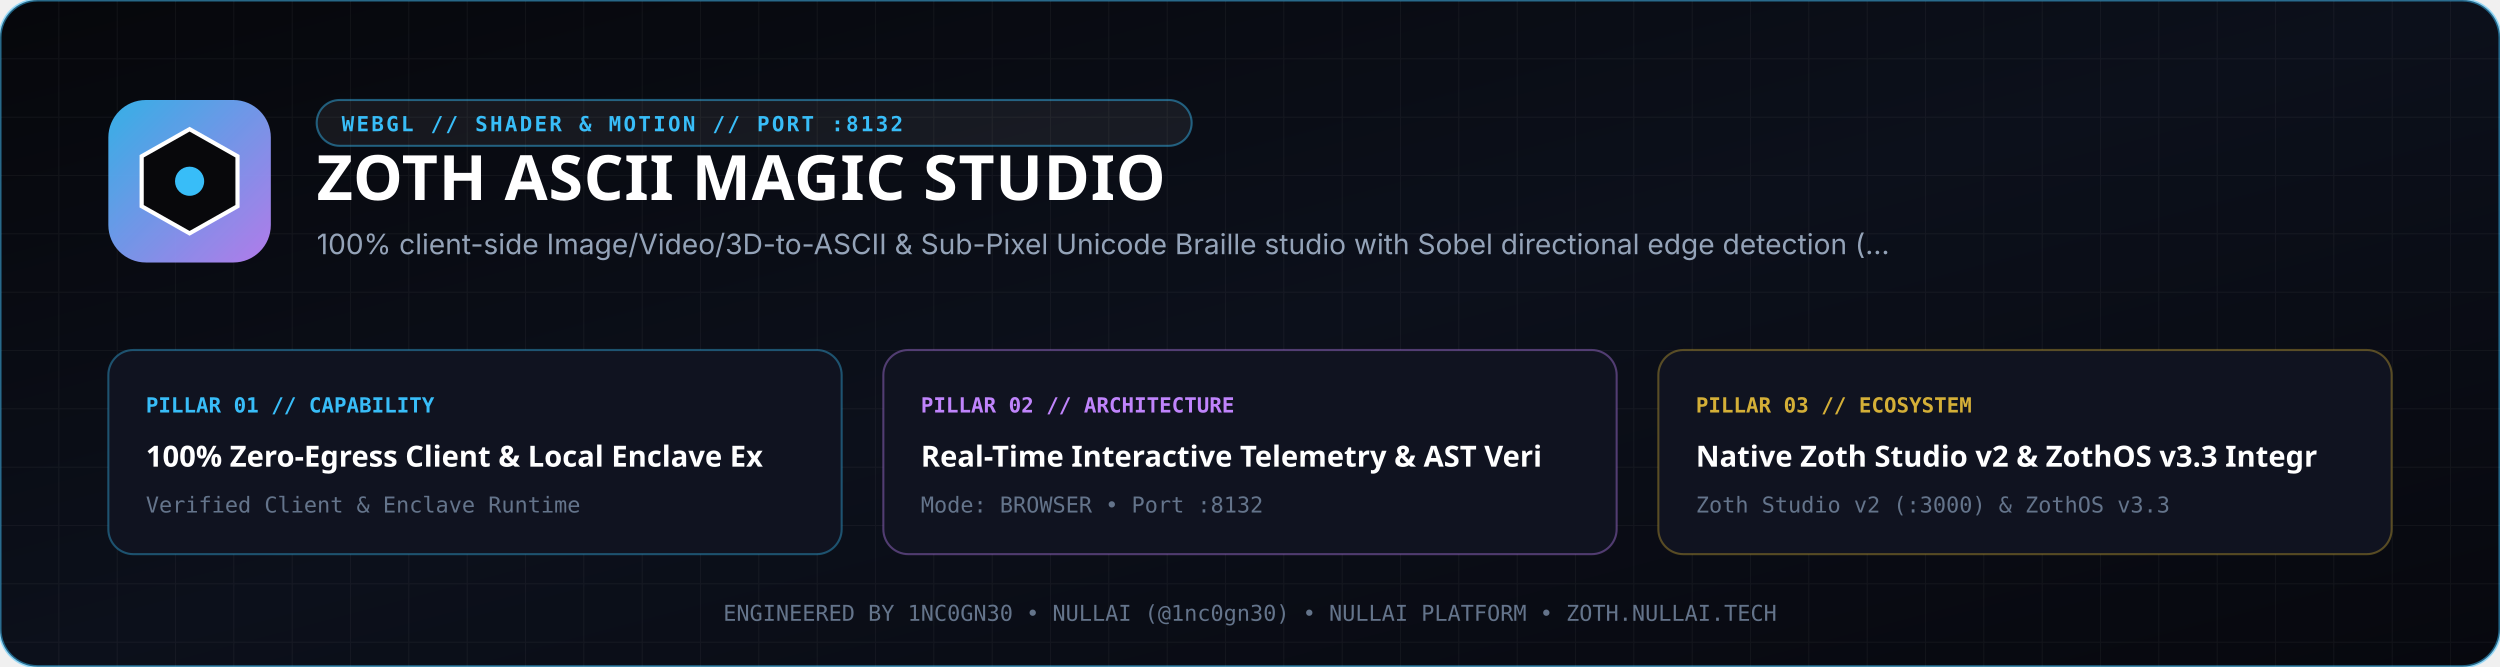
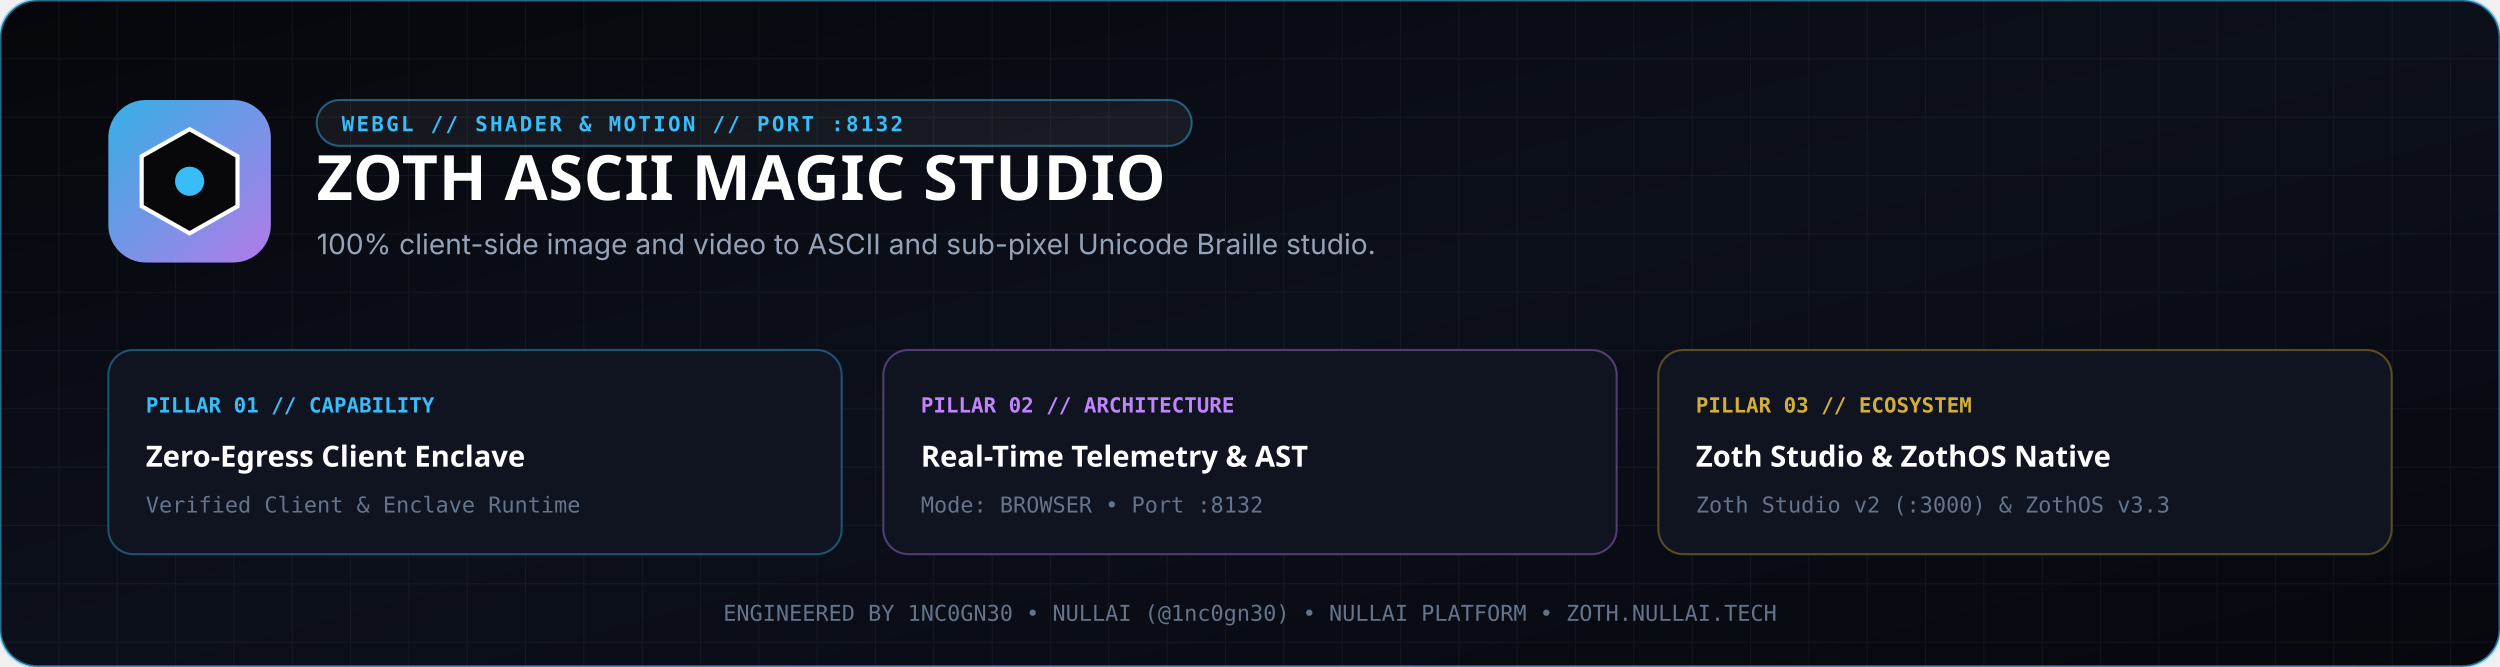
<svg xmlns="http://www.w3.org/2000/svg" viewBox="0 0 1200 320" width="100%" height="100%">
  <defs>
    <linearGradient id="bg" x1="0%" y1="0%" x2="100%" y2="100%">
      <stop offset="0%" stop-color="#06070B" />
      <stop offset="50%" stop-color="#0C101B" />
      <stop offset="100%" stop-color="#07080E" />
    </linearGradient>
    <linearGradient id="accent" x1="0%" y1="0%" x2="100%" y2="100%">
      <stop offset="0%" stop-color="#38BDF8" />
      <stop offset="100%" stop-color="#C084FC" />
    </linearGradient>
    <pattern id="grid" width="28" height="28" patternUnits="userSpaceOnUse">
      <path d="M 28 0 L 0 0 0 28" fill="none" stroke="rgba(255,255,255,0.04)" stroke-width="1" />
    </pattern>
  </defs>
  <rect width="1200" height="320" rx="18" fill="url(#bg)" stroke="#38BDF8" stroke-opacity="0.5" stroke-width="1.5" />
  <rect width="1200" height="320" rx="18" fill="url(#grid)" />
  <g transform="translate(52, 48)">
    <rect width="78" height="78" rx="18" fill="url(#accent)" opacity="0.92" />
    <polygon points="39,14 62,27 62,51 39,64 16,51 16,27" fill="#08080B" stroke="#FFFFFF" stroke-width="2" />
    <circle cx="39" cy="39" r="7" fill="#38BDF8" />
  </g>
  <g transform="translate(152, 62)">
    <rect x="0" y="-14" width="420" height="22" rx="11" fill="rgba(255,255,255,0.06)" stroke="#38BDF8" stroke-opacity="0.45" />
    <text x="12" y="1" fill="#38BDF8" font-family="JetBrains Mono, monospace" font-size="10" font-weight="700" letter-spacing="1.1">WEBGL // SHADER &amp; MOTION // PORT :8132</text>
    <text x="0" y="34" fill="#FFFFFF" font-family="Syne, Space Grotesk, sans-serif" font-size="30" font-weight="800" letter-spacing="0.4">ZOTH ASCII MAGIC STUDIO</text>
-     <text x="0" y="60" fill="#94A3B8" font-family="Inter, sans-serif" font-size="13.5">100% client-side Image/Video/3D-to-ASCII &amp; Sub-Pixel Unicode Braille studio with Sobel directional edge detection (...</text>
+     <text x="0" y="60" fill="#94A3B8" font-family="Inter, sans-serif" font-size="13.5">100% client-side image and video to ASCII and sub-pixel Unicode Braille studio.</text>
  </g>
  <g transform="translate(52, 168)">
    <rect x="0" y="0" width="352" height="98" rx="12" fill="#101320" stroke="#38BDF8" stroke-opacity="0.38" />
    <text x="18" y="30" fill="#38BDF8" font-family="JetBrains Mono, monospace" font-size="10" font-weight="700">PILLAR 01 // CAPABILITY</text>
-     <text x="18" y="56" fill="#FFFFFF" font-family="Space Grotesk, sans-serif" font-size="14" font-weight="700">100% Zero-Egress Client &amp; Local Enclave Ex</text>
+     <text x="18" y="56" fill="#FFFFFF" font-family="Space Grotesk, sans-serif" font-size="14" font-weight="700">Zero-Egress Client Enclave</text>
    <text x="18" y="78" fill="#64748B" font-family="JetBrains Mono, monospace" font-size="10.5">Verified Client &amp; Enclave Runtime</text>
    <rect x="372" y="0" width="352" height="98" rx="12" fill="#101320" stroke="#C084FC" stroke-opacity="0.38" />
    <text x="390" y="30" fill="#C084FC" font-family="JetBrains Mono, monospace" font-size="10" font-weight="700">PILLAR 02 // ARCHITECTURE</text>
-     <text x="390" y="56" fill="#FFFFFF" font-family="Space Grotesk, sans-serif" font-size="14" font-weight="700">Real-Time Interactive Telemetry &amp; AST Veri</text>
+     <text x="390" y="56" fill="#FFFFFF" font-family="Space Grotesk, sans-serif" font-size="14" font-weight="700">Real-Time Telemetry &amp; AST</text>
    <text x="390" y="78" fill="#64748B" font-family="JetBrains Mono, monospace" font-size="10.5">Mode: BROWSER • Port :8132</text>
    <rect x="744" y="0" width="352" height="98" rx="12" fill="#101320" stroke="#D4AF37" stroke-opacity="0.38" />
    <text x="762" y="30" fill="#D4AF37" font-family="JetBrains Mono, monospace" font-size="10" font-weight="700">PILLAR 03 // ECOSYSTEM</text>
-     <text x="762" y="56" fill="#FFFFFF" font-family="Space Grotesk, sans-serif" font-size="14" font-weight="700">Native Zoth Studio v2 &amp; ZothOS v3.3 Integr</text>
+     <text x="762" y="56" fill="#FFFFFF" font-family="Space Grotesk, sans-serif" font-size="14" font-weight="700">Zoth Studio &amp; ZothOS Native</text>
    <text x="762" y="78" fill="#64748B" font-family="JetBrains Mono, monospace" font-size="10.5">Zoth Studio v2 (:3000) &amp; ZothOS v3.3</text>
  </g>
  <text x="600" y="298" text-anchor="middle" fill="#64748B" font-family="JetBrains Mono, monospace" font-size="10.5">
    ENGINEERED BY 1NC0GN30 • NULLAI (@1nc0gn30)  •  NULLAI PLATFORM  •  ZOTH.NULLAI.TECH
  </text>
</svg>
